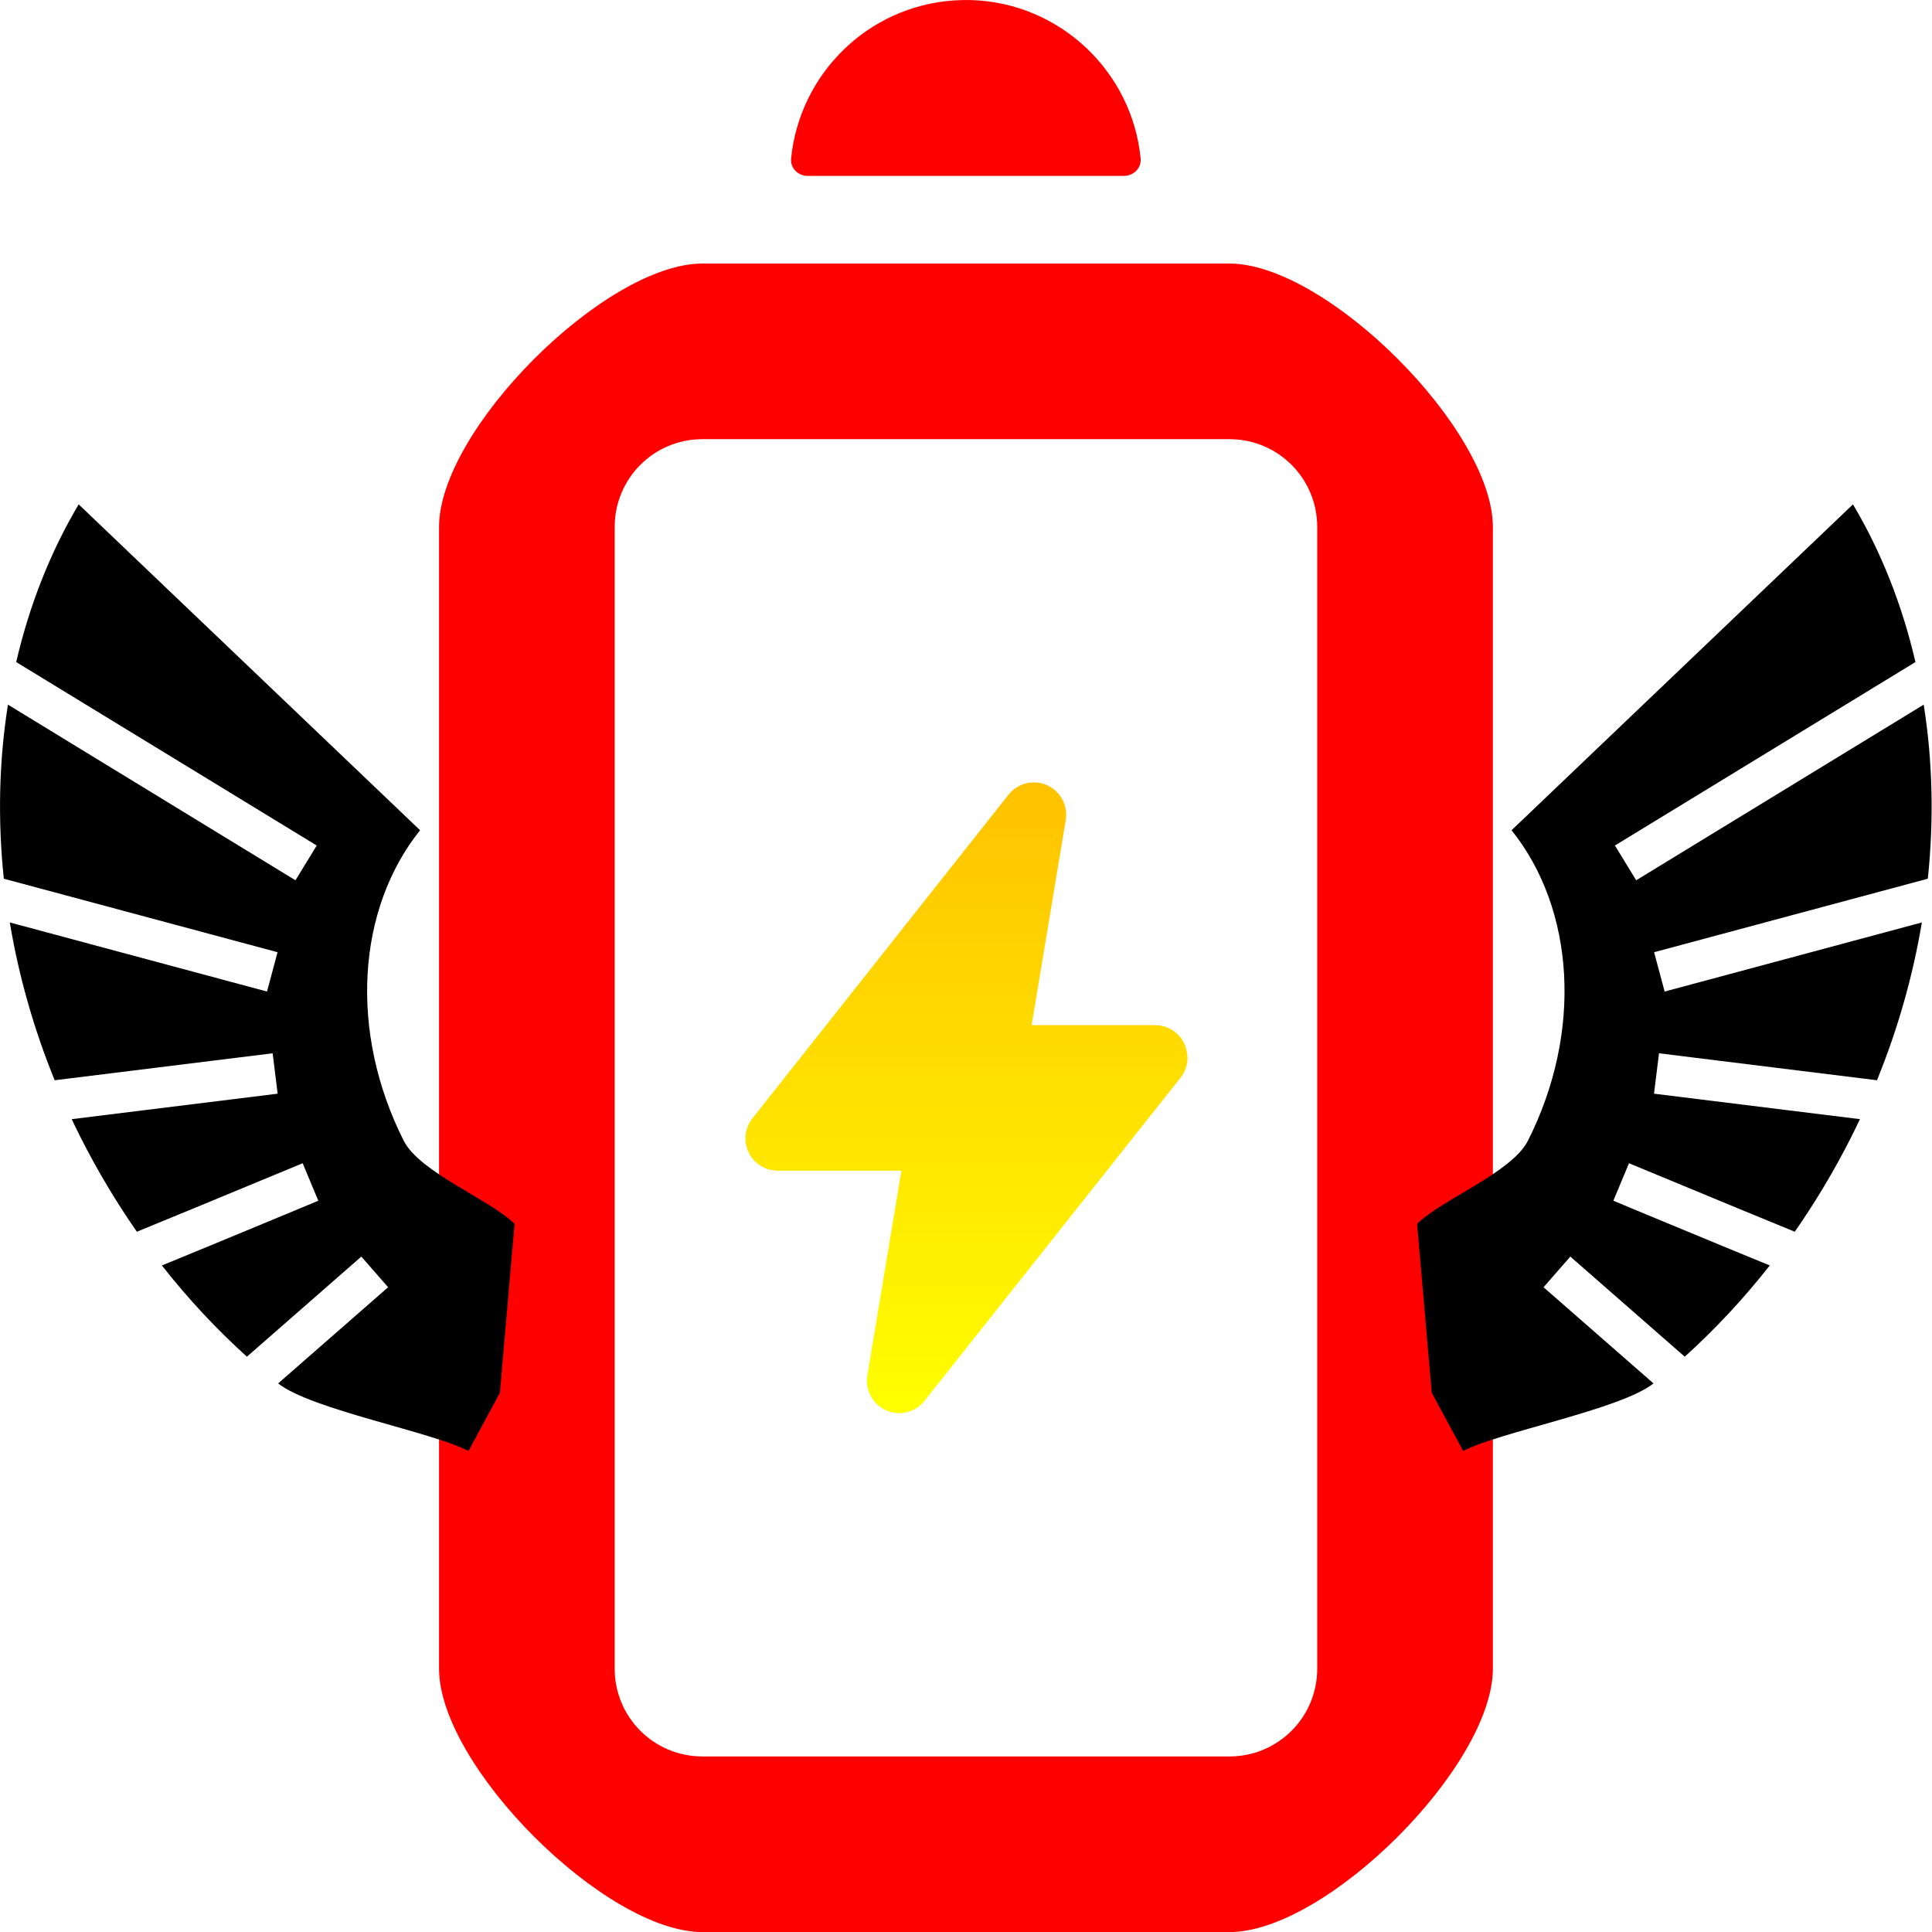
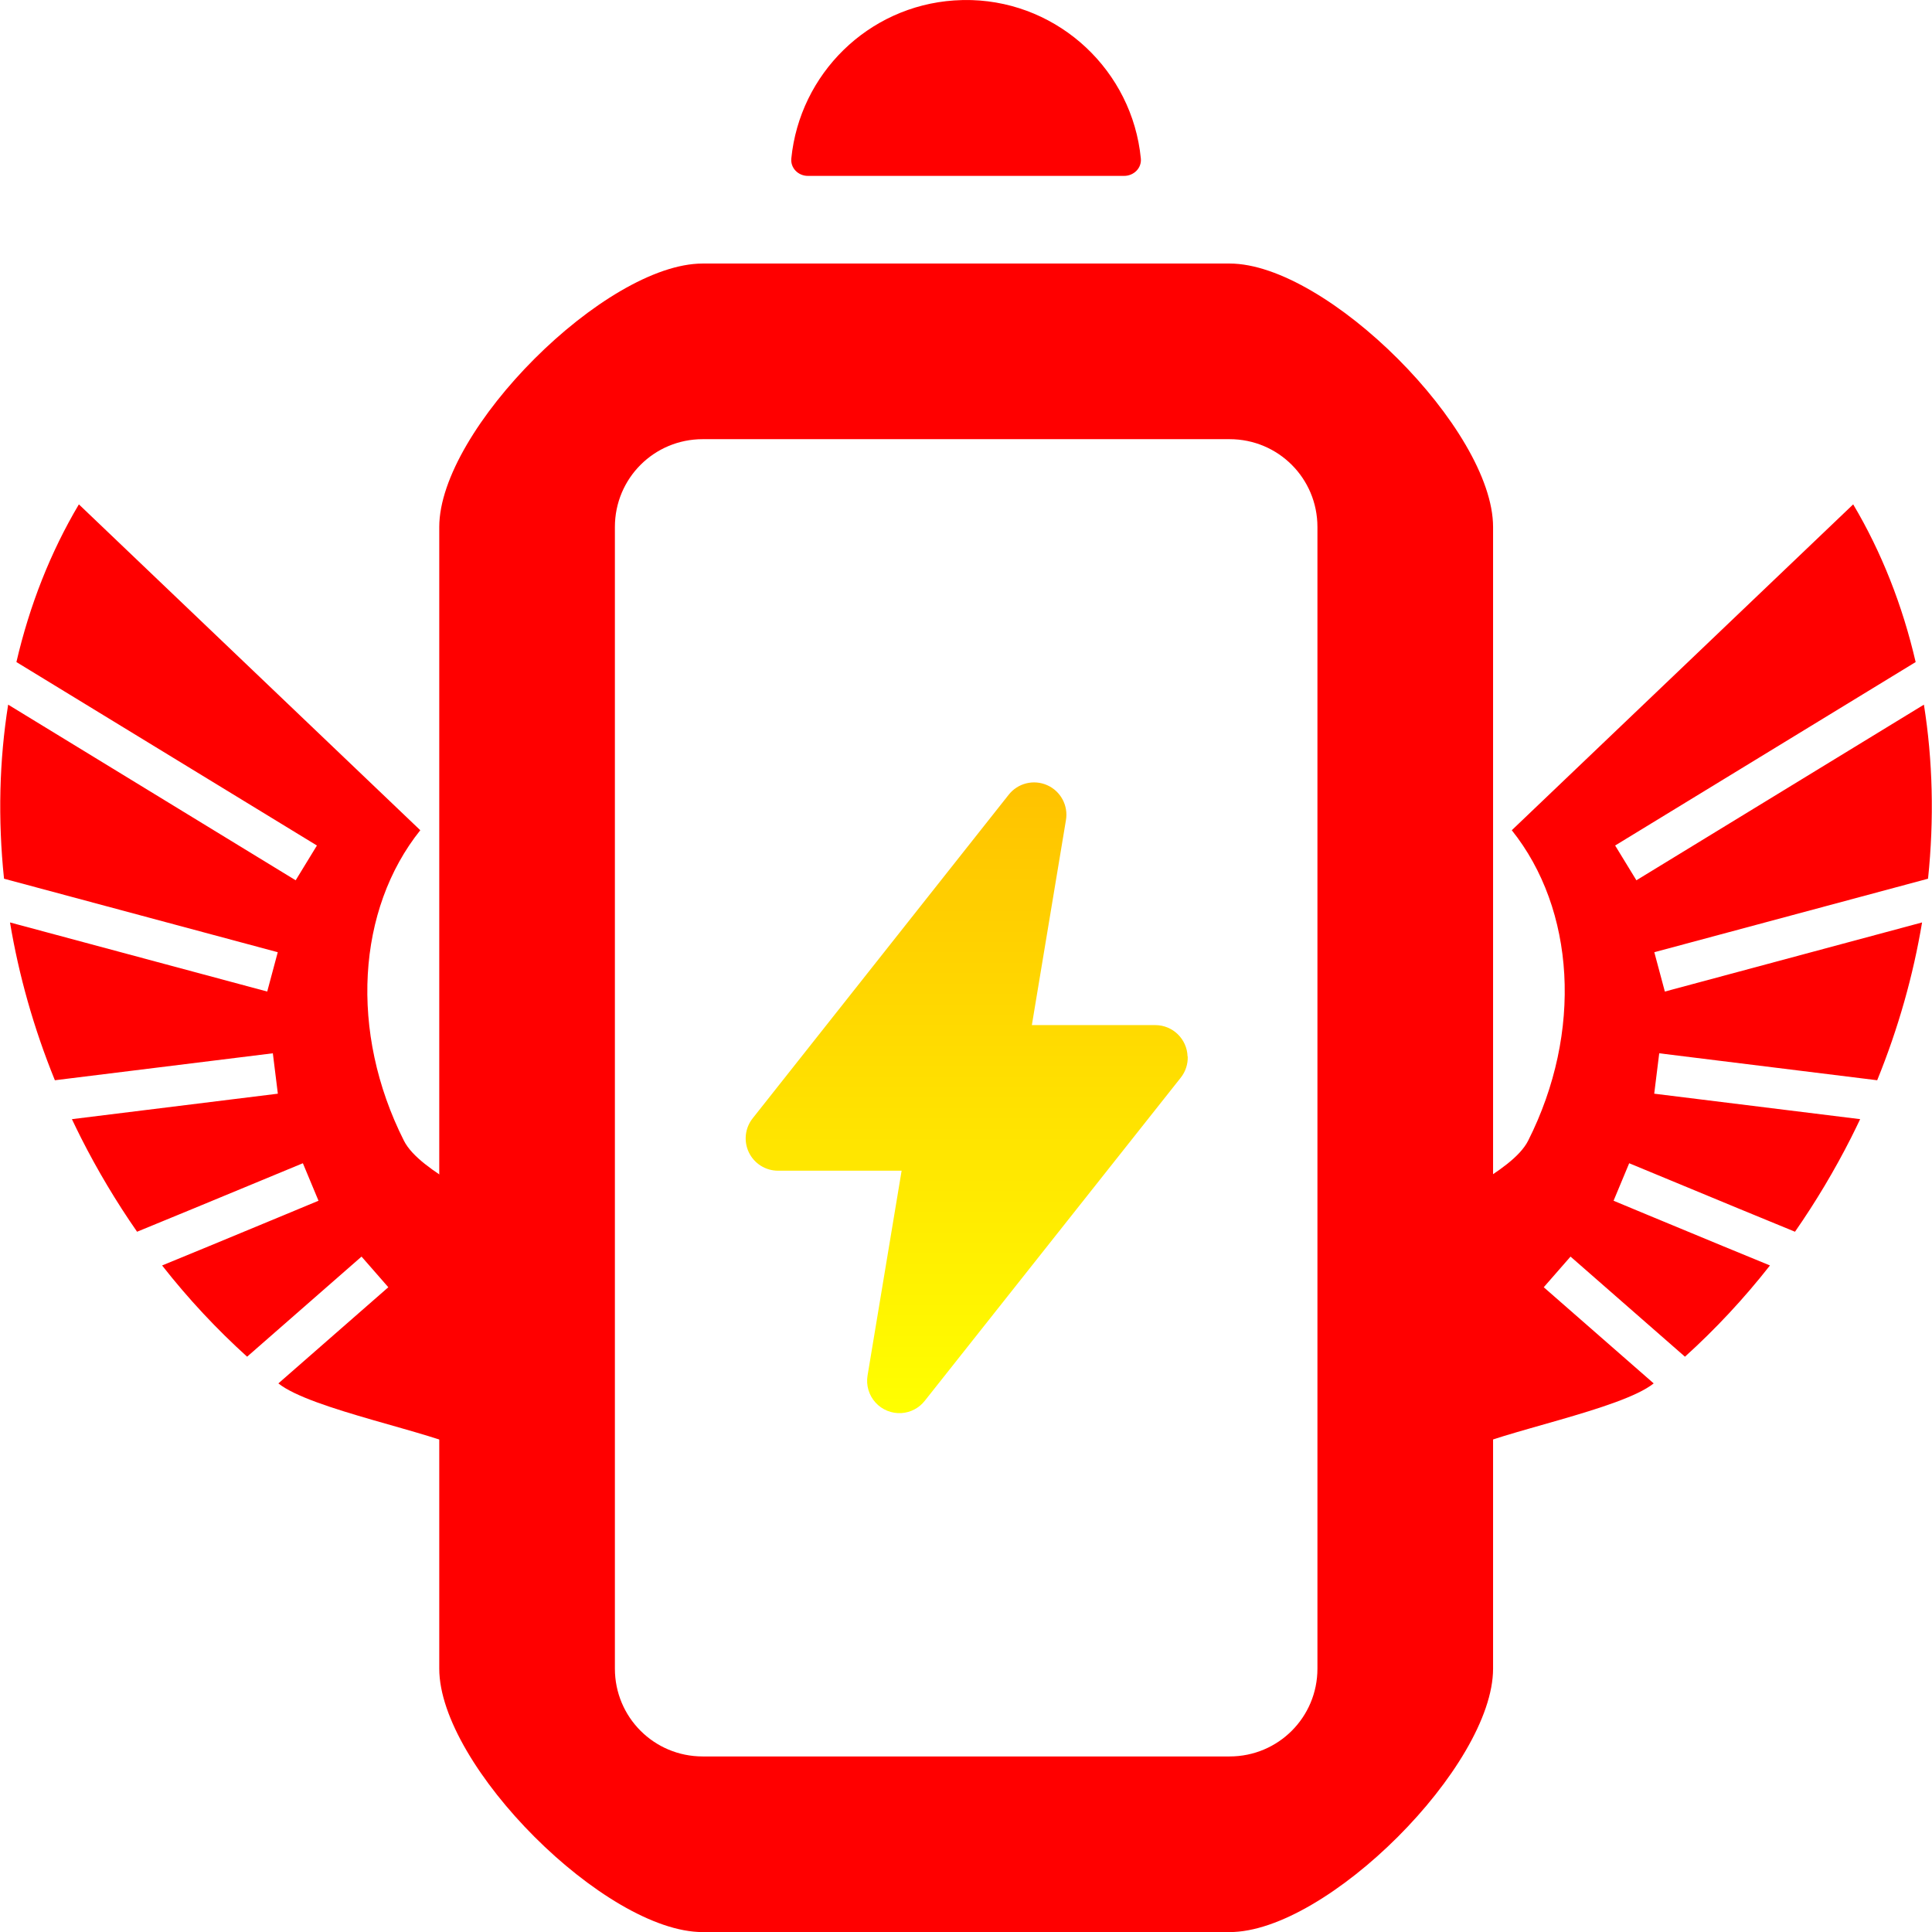
<svg xmlns="http://www.w3.org/2000/svg" version="1.1" viewBox="0 0 22 22">
  <defs>
    <linearGradient id="a" x2="0" y1="1">
      <stop stop-color="#ff0" offset="0" />
      <stop stop-color="#ffc200" offset="1" />
    </linearGradient>
  </defs>
-   <path transform="translate(5e-4) scale(1) translate(.003 .000955)" d="m11.06 0c-0.067-0.002-0.133-7.658e-4 -0.201 0.004-0.982 0.067-1.758 0.838-1.854 1.799-0.011 0.11 0.079 0.199 0.189 0.199h3.6c0.111 0 0.202-0.089 0.191-0.199-0.098-0.996-0.925-1.772-1.926-1.803zm-3.064 3c-1.108 0-3 1.892-3 3v13c0 1.108 1.892 3 3 3h6c1.108 0 3-1.892 3-3v-13c0-1.108-1.892-3-3-3zm0 2h6c0.554 0 1 0.446 1 1v13c0 0.554-0.446 1-1 1h-6c-0.554 0-1-0.446-1-1v-13c0-0.554 0.446-1 1-1z" fill="#f00" />
-   <path transform="translate(5e-4) scale(1)" d="m13.52 12.03a0.368 0.368 0 0 0-0.367-0.357h-1.406l0.388-2.333a0.368 0.368 0 0 0-0.652-0.29l-2.914 3.683a0.368 0.368 0 0 0 0.287 0.598h1.408l-0.388 2.333a0.368 0.368 0 0 0 0.387 0.427 0.368 0.368 0 0 0 0.264-0.139l2.916-3.681a0.368 0.368 0 0 0 0.079-0.241z" fill="url(#a)" stroke-width=".9" />
-   <path transform="translate(5e-4) scale(1)" d="m21.1 5.743-3.888 3.711c0.72 0.9 0.812 2.295 0.186 3.536-0.184 0.364-1 0.679-1.262 0.947l0.167 1.923 0.358 0.663c0.403-0.215 1.796-0.473 2.167-0.77l-1.252-1.095 0.305-0.349 1.303 1.14c0.344-0.311 0.669-0.658 0.968-1.039-0.173-0.071-0.355-0.146-0.542-0.223-0.625-0.258-1.239-0.514-1.239-0.514l0.178-0.427s0.615 0.255 1.239 0.513c0.216 0.089 0.432 0.178 0.649 0.267 0.237-0.341 0.45-0.698 0.638-1.069 0.036-0.071 0.07-0.142 0.104-0.213l-2.345-0.29 0.057-0.46 2.482 0.307c0.242-0.595 0.411-1.198 0.511-1.797l-2.929 0.787-0.12-0.448 3.117-0.837c0.071-0.679 0.054-1.347-0.047-1.982l-3.274 2-0.242-0.396 3.422-2.089c-0.15-0.647-0.389-1.253-0.711-1.795z" stroke-width=".025" />
-   <path transform="translate(5e-4) scale(1)" d="m0.895 5.743 3.888 3.711c-0.72 0.9-0.812 2.295-0.186 3.536 0.184 0.364 1 0.679 1.262 0.947l-0.167 1.923-0.358 0.663c-0.403-0.215-1.796-0.473-2.167-0.77l1.252-1.095-0.305-0.349-1.303 1.14c-0.344-0.311-0.669-0.658-0.968-1.039 0.173-0.071 0.355-0.146 0.542-0.223 0.625-0.258 1.239-0.514 1.239-0.514l-0.178-0.427s-0.615 0.255-1.239 0.513c-0.216 0.089-0.432 0.178-0.649 0.267-0.237-0.341-0.45-0.698-0.638-1.069-0.036-0.071-0.07-0.142-0.104-0.213l2.345-0.29-0.057-0.46-2.482 0.307c-0.242-0.595-0.411-1.198-0.511-1.797l2.929 0.787 0.12-0.448-3.117-0.837c-0.071-0.679-0.054-1.347 0.047-1.982l3.274 2 0.242-0.396-3.422-2.089c0.15-0.647 0.389-1.253 0.711-1.795z" stroke-width=".025" />
+   <path transform="translate(.002374) scale(1) translate(5e-4) scale(1)" d="m21.1 5.743-3.888 3.711c0.72 0.9 0.812 2.295 0.186 3.536-0.184 0.364-1 0.679-1.262 0.947l0.167 1.923 0.358 0.663c0.403-0.215 1.796-0.473 2.167-0.77l-1.252-1.095 0.305-0.349 1.303 1.14c0.344-0.311 0.669-0.658 0.968-1.039-0.173-0.071-0.355-0.146-0.542-0.223-0.625-0.258-1.239-0.514-1.239-0.514l0.178-0.427s0.615 0.255 1.239 0.513c0.216 0.089 0.432 0.178 0.649 0.267 0.237-0.341 0.45-0.698 0.638-1.069 0.036-0.071 0.07-0.142 0.104-0.213l-2.345-0.29 0.057-0.46 2.482 0.307c0.242-0.595 0.411-1.198 0.511-1.797l-2.929 0.787-0.12-0.448 3.117-0.837c0.071-0.679 0.054-1.347-0.047-1.982l-3.274 2-0.242-0.396 3.422-2.089c-0.15-0.647-0.389-1.253-0.711-1.795z" fill="#f00" stroke-width=".025" />
+   <path transform="translate(.002374) scale(1) translate(5e-4) scale(1)" d="m0.895 5.743 3.888 3.711c-0.72 0.9-0.812 2.295-0.186 3.536 0.184 0.364 1 0.679 1.262 0.947l-0.167 1.923-0.358 0.663c-0.403-0.215-1.796-0.473-2.167-0.77l1.252-1.095-0.305-0.349-1.303 1.14c-0.344-0.311-0.669-0.658-0.968-1.039 0.173-0.071 0.355-0.146 0.542-0.223 0.625-0.258 1.239-0.514 1.239-0.514l-0.178-0.427s-0.615 0.255-1.239 0.513c-0.216 0.089-0.432 0.178-0.649 0.267-0.237-0.341-0.45-0.698-0.638-1.069-0.036-0.071-0.07-0.142-0.104-0.213l2.345-0.29-0.057-0.46-2.482 0.307c-0.242-0.595-0.411-1.198-0.511-1.797l2.929 0.787 0.12-0.448-3.117-0.837c-0.071-0.679-0.054-1.347 0.047-1.982l3.274 2 0.242-0.396-3.422-2.089c0.15-0.647 0.389-1.253 0.711-1.795z" fill="#f00" stroke-width=".025" />
+   <path transform="translate(.002374) scale(1) translate(5e-4) scale(1) translate(.003 .000955)" d="m11.06 0c-0.067-0.002-0.133-7.658e-4 -0.201 0.004-0.982 0.067-1.758 0.838-1.854 1.799-0.011 0.11 0.079 0.199 0.189 0.199h3.6c0.111 0 0.202-0.089 0.191-0.199-0.098-0.996-0.925-1.772-1.926-1.803zm-3.064 3c-1.108 0-3 1.892-3 3v13c0 1.108 1.892 3 3 3h6c1.108 0 3-1.892 3-3v-13c0-1.108-1.892-3-3-3zm0 2h6c0.554 0 1 0.446 1 1v13c0 0.554-0.446 1-1 1h-6c-0.554 0-1-0.446-1-1v-13c0-0.554 0.446-1 1-1z" fill="#f00" />
+   <path transform="translate(.002374) scale(1) translate(5e-4) scale(1)" d="m13.52 12.03a0.368 0.368 0 0 0-0.367-0.357h-1.406l0.388-2.333a0.368 0.368 0 0 0-0.652-0.29l-2.914 3.683a0.368 0.368 0 0 0 0.287 0.598h1.408l-0.388 2.333a0.368 0.368 0 0 0 0.387 0.427 0.368 0.368 0 0 0 0.264-0.139l2.916-3.681a0.368 0.368 0 0 0 0.079-0.241z" fill="url(#a)" stroke-width=".9" />
</svg>
